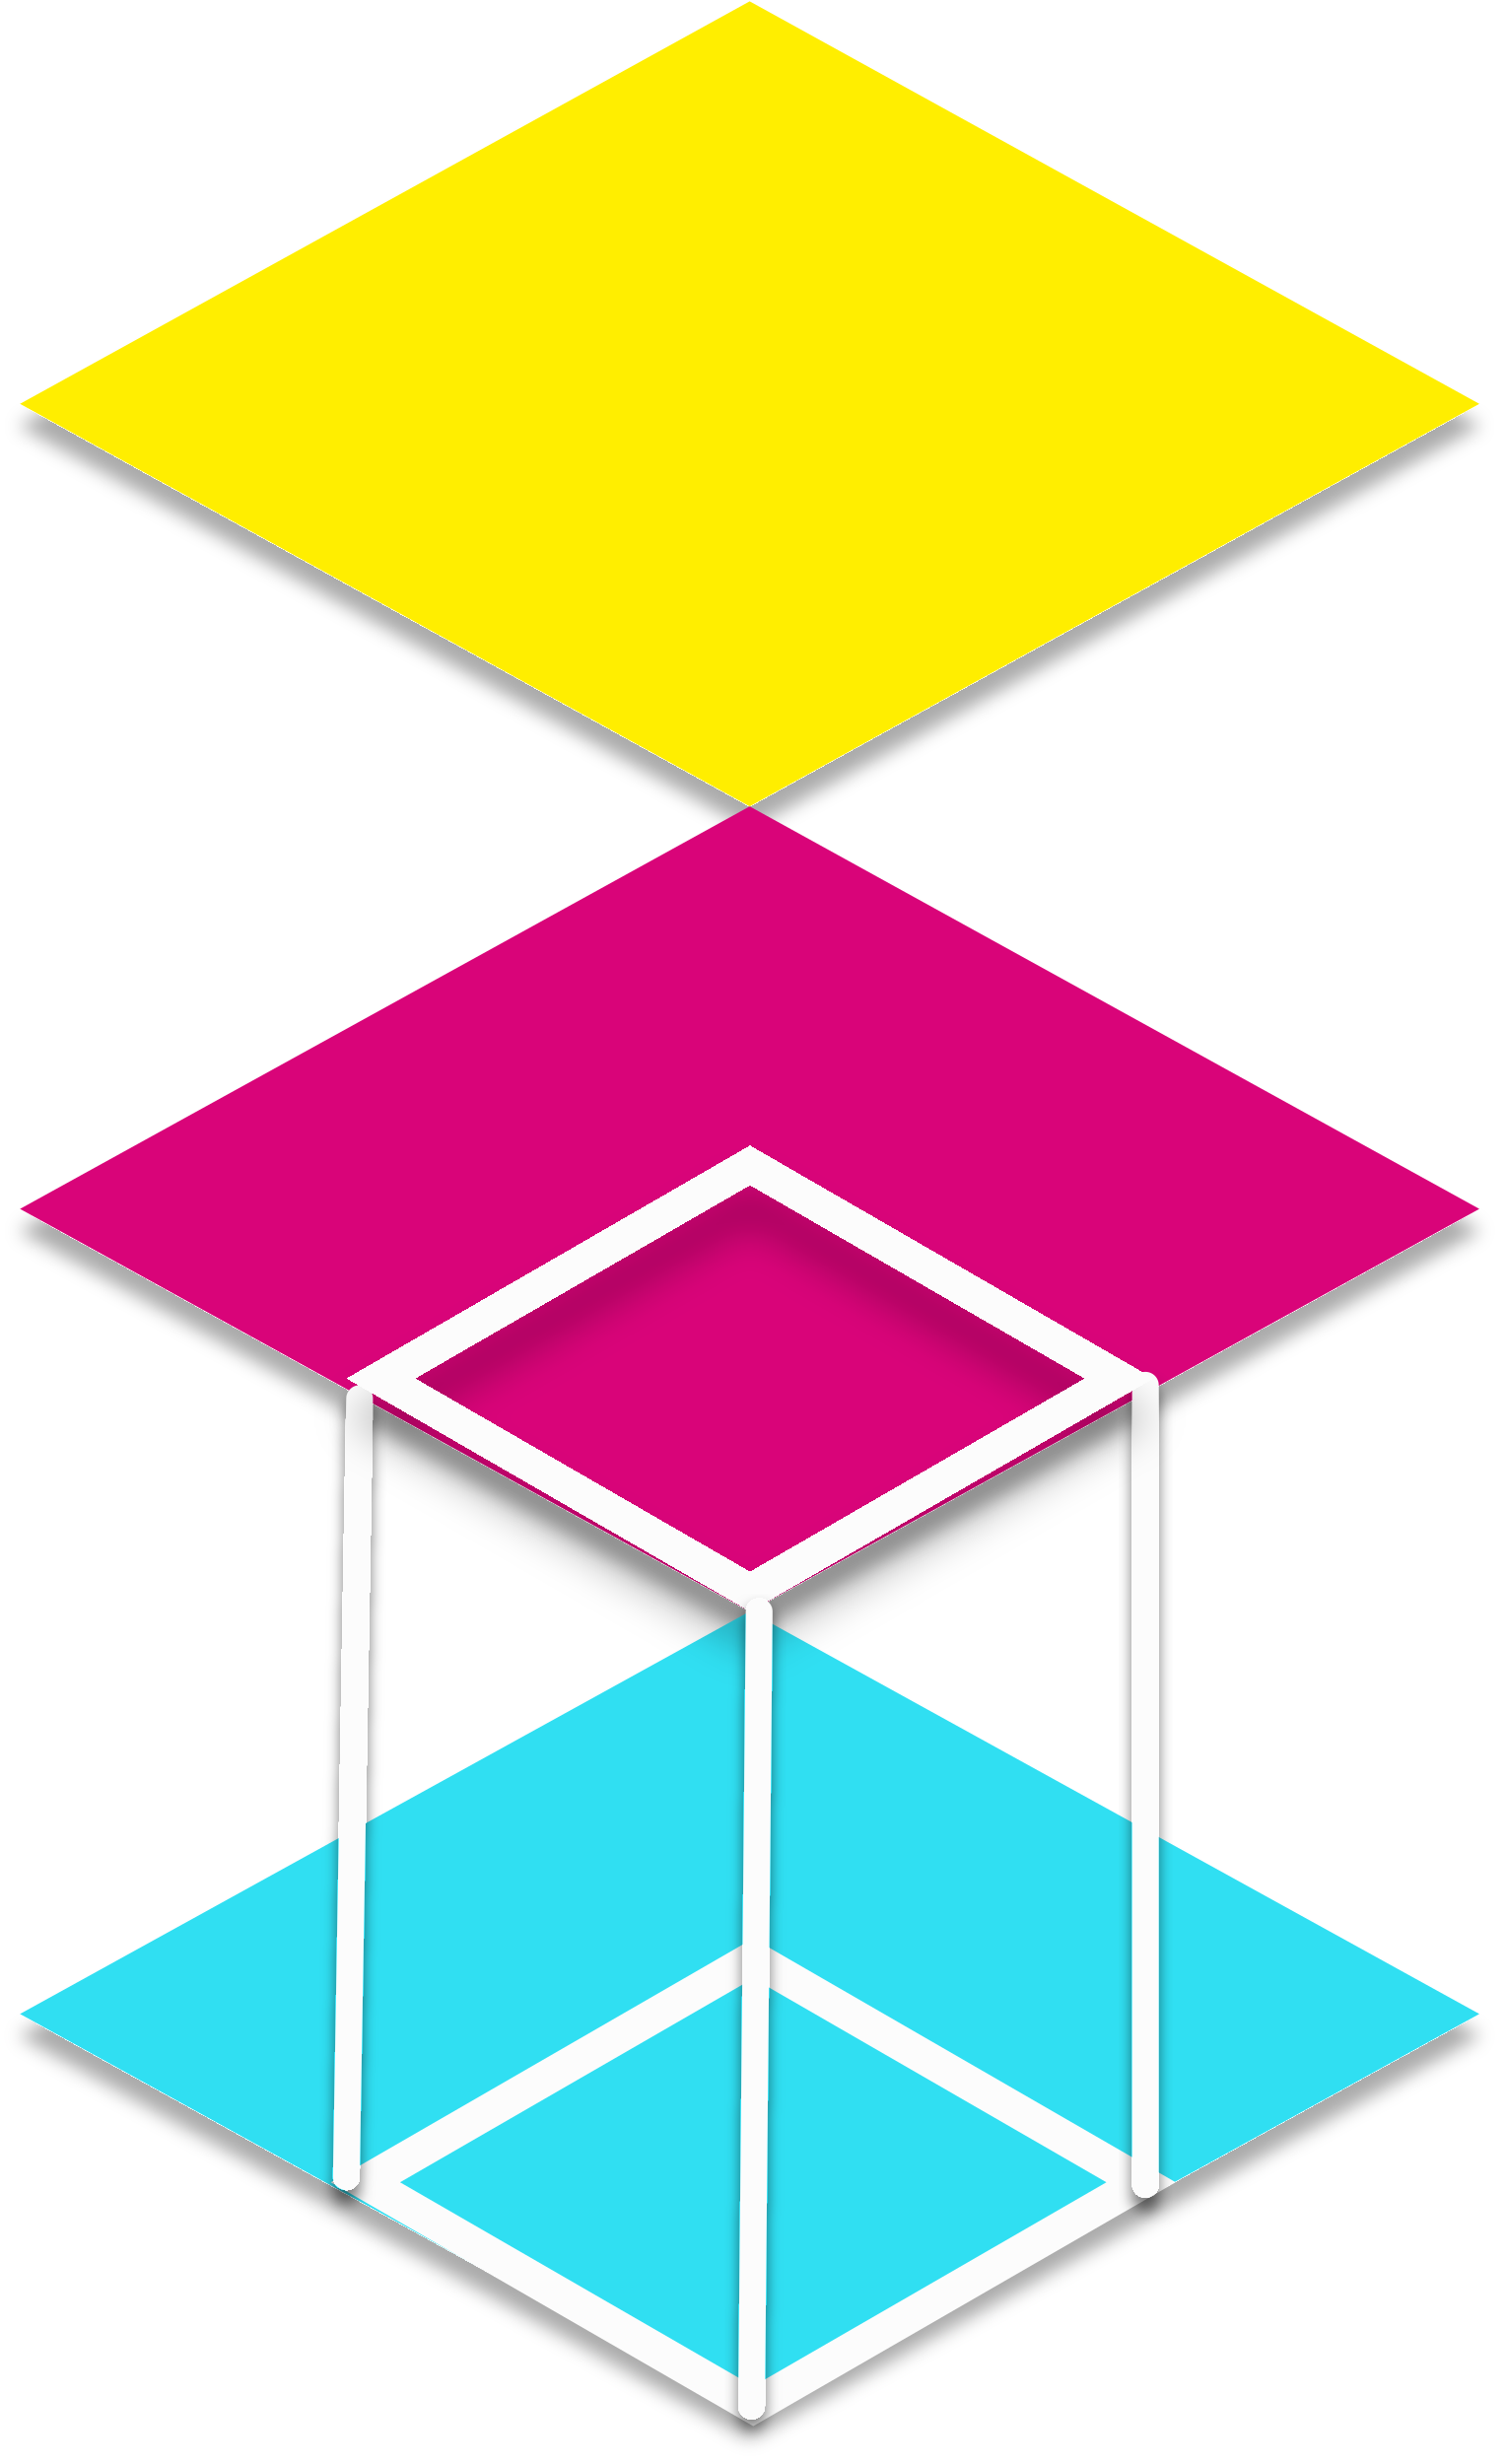
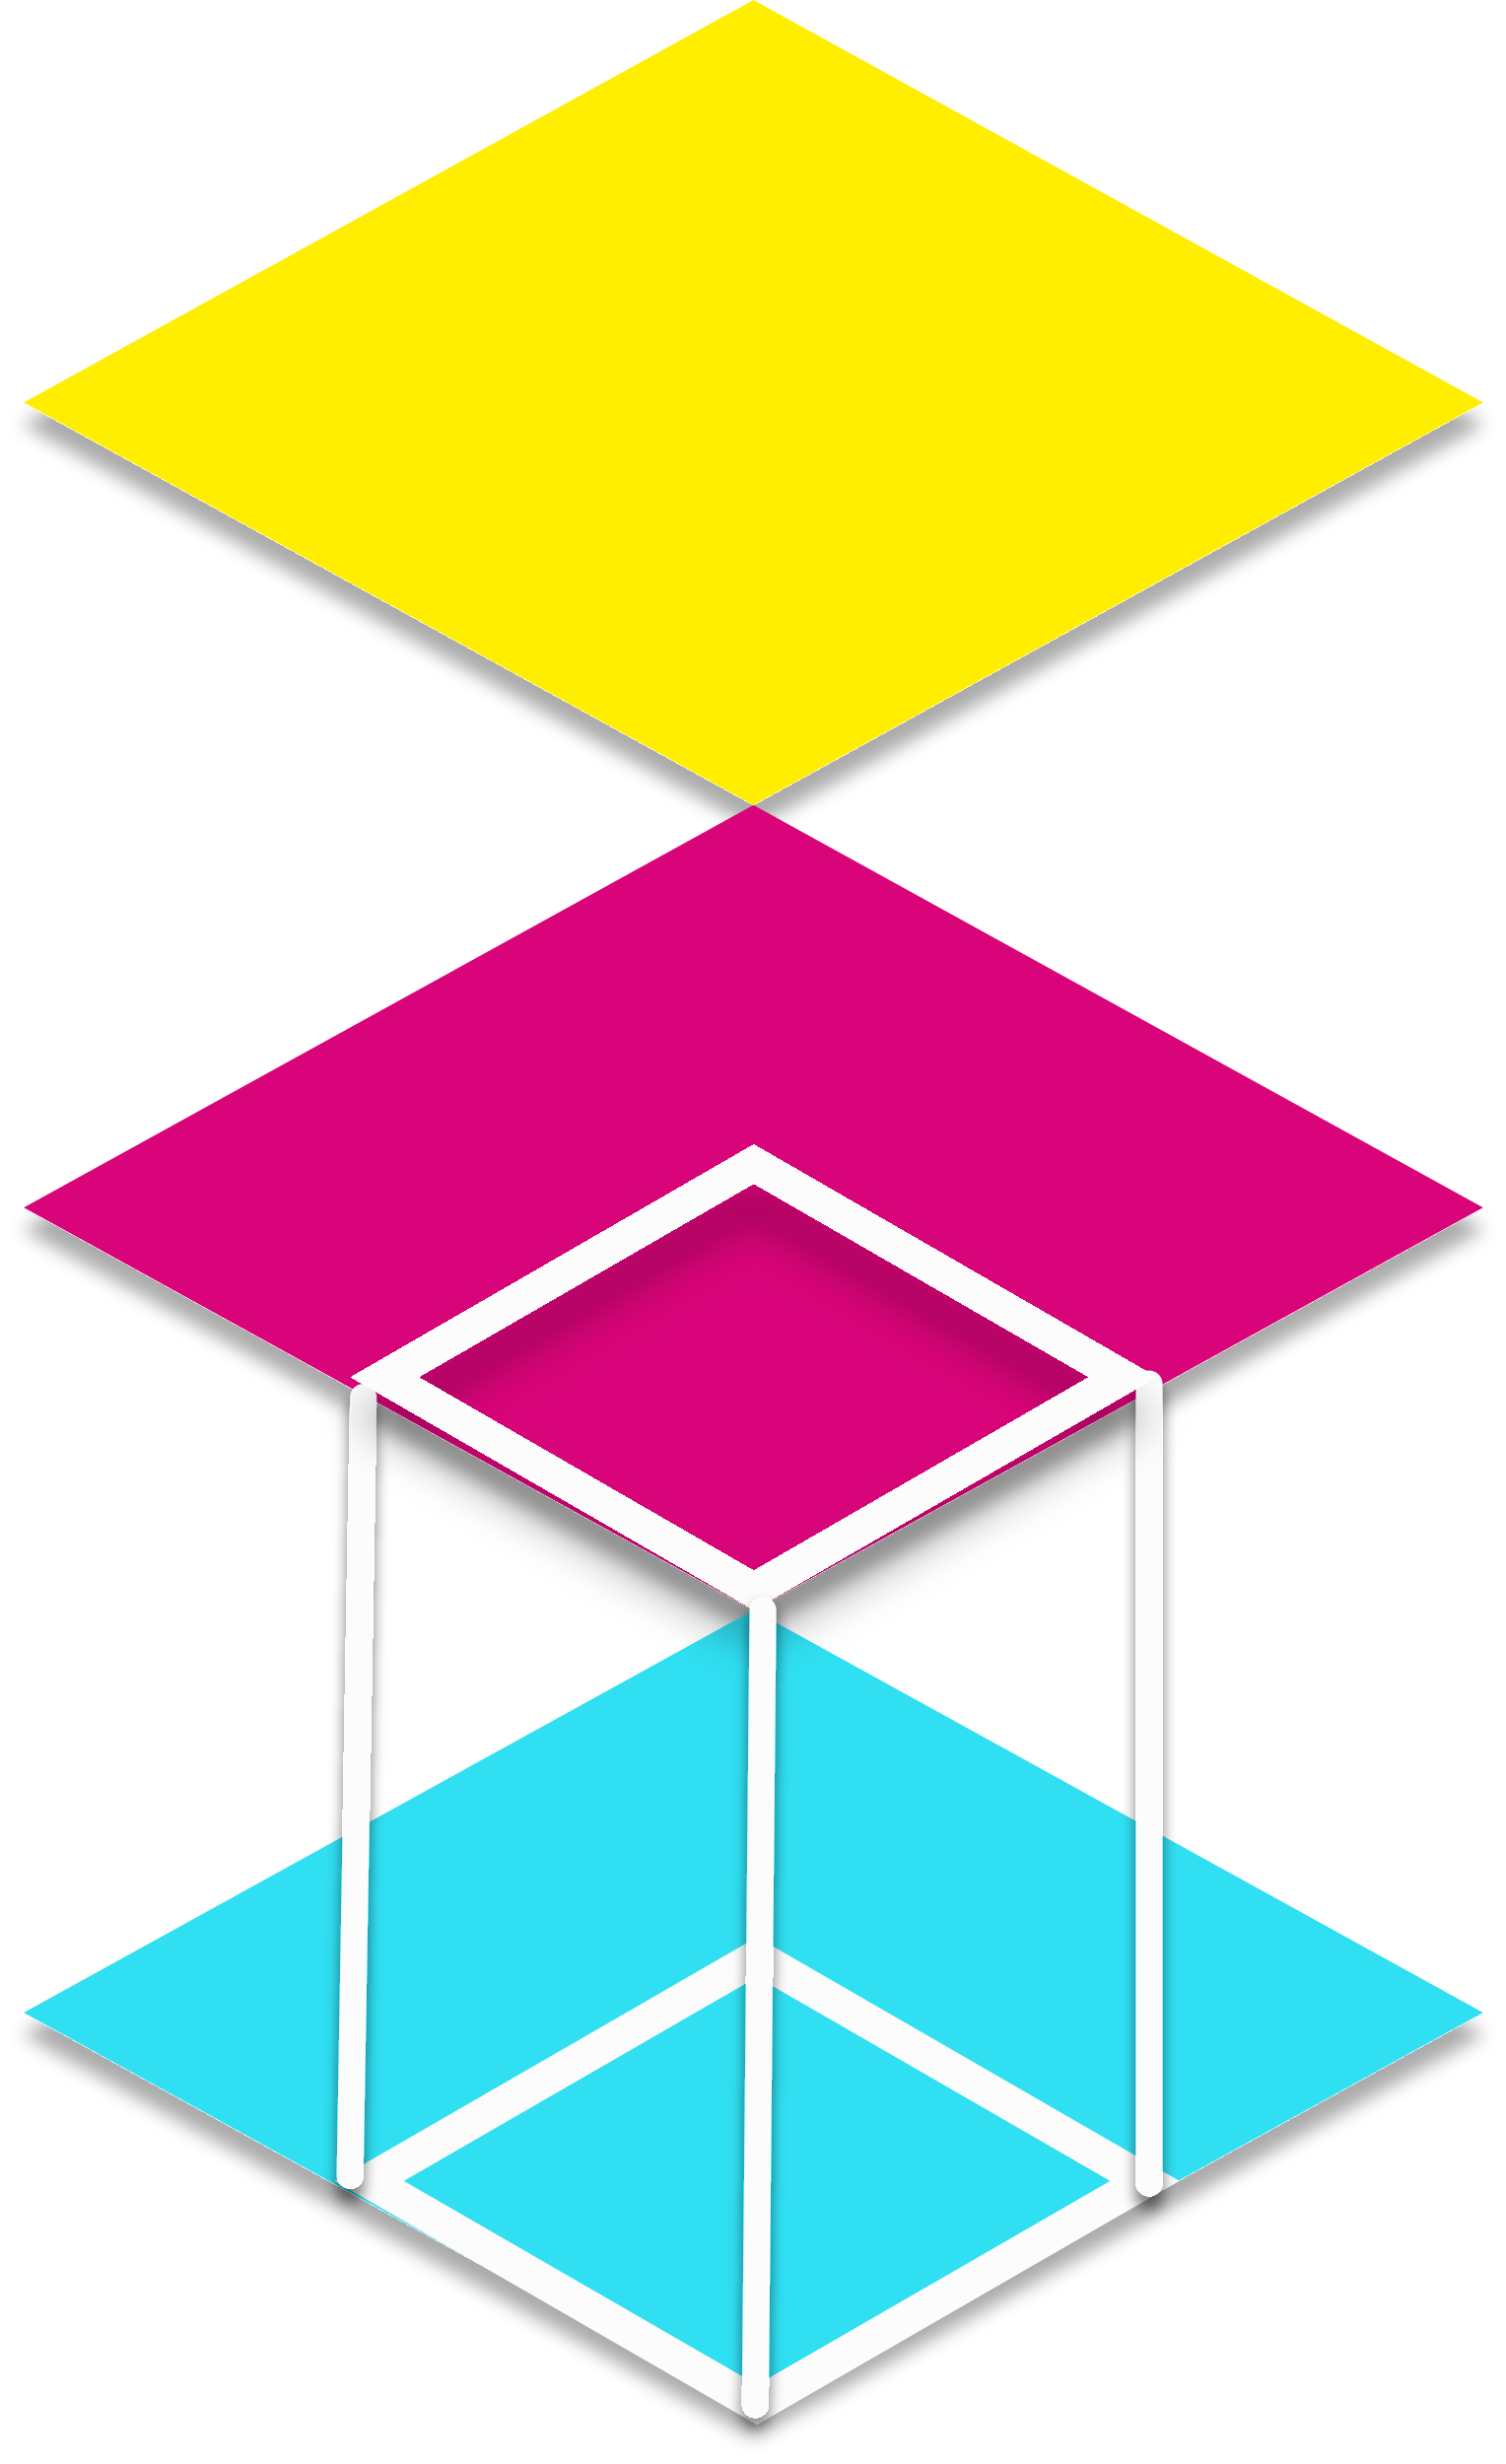
<svg xmlns="http://www.w3.org/2000/svg" width="113" height="185" viewBox="0 0 113 185" fill="none">
  <g filter="url(#filter0_d_181_36)">
-     <rect width="62.568" height="62.568" transform="matrix(0.875606 0.483027 -0.875606 0.483027 56.2849 0.100098)" fill="#FFEE00" />
+     <rect width="62.568" height="62.568" transform="matrix(0.875606 0.483027 -0.875606 0.483027 56.567 0)" fill="#FFEE00" />
  </g>
  <g filter="url(#filter1_d_181_36)">
-     <rect width="62.568" height="62.568" transform="matrix(0.875606 0.483027 -0.875606 0.483027 56.2849 60.5442)" fill="#D90479" />
+     <rect width="62.568" height="62.568" transform="matrix(0.875606 0.483027 -0.875606 0.483027 56.567 60.4441)" fill="#D90479" />
  </g>
  <g filter="url(#filter2_d_181_36)">
-     <rect width="62.568" height="62.568" transform="matrix(0.875606 0.483027 -0.875606 0.483027 56.2849 120.988)" fill="#30DFF2" />
+     <rect width="62.568" height="62.568" transform="matrix(0.875606 0.483027 -0.875606 0.483027 56.567 120.888)" fill="#30DFF2" />
  </g>
-   <rect width="33.618" height="33.618" transform="matrix(0.866044 0.499968 -0.866044 0.499968 56.5529 147.041)" stroke="#FCFCFC" stroke-width="3" />
+   <rect width="33.618" height="33.618" transform="matrix(0.866044 0.499968 -0.866044 0.499968 56.8351 146.941)" stroke="#FCFCFC" stroke-width="3" />
  <g filter="url(#filter3_d_181_36)">
-     <path d="M26 163.434L27 105" stroke="#FCFCFC" stroke-width="2" stroke-linecap="round" />
+     <path d="M26.282 163.334L27.282 104.9" stroke="#FCFCFC" stroke-width="2" stroke-linecap="round" />
  </g>
  <g filter="url(#filter4_d_181_36)">
-     <path d="M86 164V104" stroke="#FCFCFC" stroke-width="2" stroke-linecap="round" />
+     <path d="M86.282 163.9V103.9" stroke="#FCFCFC" stroke-width="2" stroke-linecap="round" />
  </g>
  <g filter="url(#filter5_d_181_36)">
-     <rect y="1.5" width="32" height="32" transform="matrix(0.866045 0.499967 -0.866045 0.499967 57.6106 86.75)" stroke="#FCFCFC" stroke-width="3" shape-rendering="crispEdges" />
+     <rect y="1.5" width="32" height="32" transform="matrix(0.866045 0.499967 -0.866045 0.499967 57.8927 86.6499)" stroke="#FCFCFC" stroke-width="3" shape-rendering="crispEdges" />
  </g>
  <g filter="url(#filter6_d_181_36)">
-     <path d="M56.426 180.639L57 121" stroke="#FCFCFC" stroke-width="2" stroke-linecap="round" />
+     <path d="M56.708 180.539L57.282 120.9" stroke="#FCFCFC" stroke-width="2" stroke-linecap="round" />
  </g>
  <defs>
-     <filter id="filter0_d_181_36" x="0.182" y="0.1" width="112.205" height="63.409" filterUnits="userSpaceOnUse" color-interpolation-filters="sRGB">
+     <filter id="filter0_d_181_36" x="0.465" y="0" width="112.205" height="63.409" filterUnits="userSpaceOnUse" color-interpolation-filters="sRGB">
      <feFlood flood-opacity="0" result="BackgroundImageFix" />
      <feColorMatrix in="SourceAlpha" type="matrix" values="0 0 0 0 0 0 0 0 0 0 0 0 0 0 0 0 0 0 127 0" result="hardAlpha" />
      <feOffset dy="1.647" />
      <feGaussianBlur stdDeviation="0.659" />
      <feComposite in2="hardAlpha" operator="out" />
      <feColorMatrix type="matrix" values="0 0 0 0 0 0 0 0 0 0 0 0 0 0 0 0 0 0 0.33 0" />
      <feBlend mode="normal" in2="BackgroundImageFix" result="effect1_dropShadow_181_36" />
      <feBlend mode="normal" in="SourceGraphic" in2="effect1_dropShadow_181_36" result="shape" />
    </filter>
-     <filter id="filter1_d_181_36" x="0.182" y="60.544" width="112.205" height="63.409" filterUnits="userSpaceOnUse" color-interpolation-filters="sRGB">
+     <filter id="filter1_d_181_36" x="0.465" y="60.444" width="112.205" height="63.409" filterUnits="userSpaceOnUse" color-interpolation-filters="sRGB">
      <feFlood flood-opacity="0" result="BackgroundImageFix" />
      <feColorMatrix in="SourceAlpha" type="matrix" values="0 0 0 0 0 0 0 0 0 0 0 0 0 0 0 0 0 0 127 0" result="hardAlpha" />
      <feOffset dy="1.647" />
      <feGaussianBlur stdDeviation="0.659" />
      <feComposite in2="hardAlpha" operator="out" />
      <feColorMatrix type="matrix" values="0 0 0 0 0 0 0 0 0 0 0 0 0 0 0 0 0 0 0.33 0" />
      <feBlend mode="normal" in2="BackgroundImageFix" result="effect1_dropShadow_181_36" />
      <feBlend mode="normal" in="SourceGraphic" in2="effect1_dropShadow_181_36" result="shape" />
    </filter>
-     <filter id="filter2_d_181_36" x="0.182" y="120.988" width="112.205" height="63.409" filterUnits="userSpaceOnUse" color-interpolation-filters="sRGB">
+     <filter id="filter2_d_181_36" x="0.465" y="120.888" width="112.205" height="63.409" filterUnits="userSpaceOnUse" color-interpolation-filters="sRGB">
      <feFlood flood-opacity="0" result="BackgroundImageFix" />
      <feColorMatrix in="SourceAlpha" type="matrix" values="0 0 0 0 0 0 0 0 0 0 0 0 0 0 0 0 0 0 127 0" result="hardAlpha" />
      <feOffset dy="1.647" />
      <feGaussianBlur stdDeviation="0.659" />
      <feComposite in2="hardAlpha" operator="out" />
      <feColorMatrix type="matrix" values="0 0 0 0 0 0 0 0 0 0 0 0 0 0 0 0 0 0 0.33 0" />
      <feBlend mode="normal" in2="BackgroundImageFix" result="effect1_dropShadow_181_36" />
      <feBlend mode="normal" in="SourceGraphic" in2="effect1_dropShadow_181_36" result="shape" />
    </filter>
-     <filter id="filter3_d_181_36" x="24.012" y="104" width="4.976" height="62.411" filterUnits="userSpaceOnUse" color-interpolation-filters="sRGB">
+     <filter id="filter3_d_181_36" x="24.294" y="103.9" width="4.976" height="62.411" filterUnits="userSpaceOnUse" color-interpolation-filters="sRGB">
      <feFlood flood-opacity="0" result="BackgroundImageFix" />
      <feColorMatrix in="SourceAlpha" type="matrix" values="0 0 0 0 0 0 0 0 0 0 0 0 0 0 0 0 0 0 127 0" result="hardAlpha" />
      <feOffset dy="0.988" />
      <feGaussianBlur stdDeviation="0.494" />
      <feComposite in2="hardAlpha" operator="out" />
      <feColorMatrix type="matrix" values="0 0 0 0 0 0 0 0 0 0 0 0 0 0 0 0 0 0 0.5 0" />
      <feBlend mode="normal" in2="BackgroundImageFix" result="effect1_dropShadow_181_36" />
      <feBlend mode="normal" in="SourceGraphic" in2="effect1_dropShadow_181_36" result="shape" />
    </filter>
-     <filter id="filter4_d_181_36" x="84.012" y="103" width="3.976" height="63.976" filterUnits="userSpaceOnUse" color-interpolation-filters="sRGB">
+     <filter id="filter4_d_181_36" x="84.294" y="102.9" width="3.976" height="63.976" filterUnits="userSpaceOnUse" color-interpolation-filters="sRGB">
      <feFlood flood-opacity="0" result="BackgroundImageFix" />
      <feColorMatrix in="SourceAlpha" type="matrix" values="0 0 0 0 0 0 0 0 0 0 0 0 0 0 0 0 0 0 127 0" result="hardAlpha" />
      <feOffset dy="0.988" />
      <feGaussianBlur stdDeviation="0.494" />
      <feComposite in2="hardAlpha" operator="out" />
      <feColorMatrix type="matrix" values="0 0 0 0 0 0 0 0 0 0 0 0 0 0 0 0 0 0 0.5 0" />
      <feBlend mode="normal" in2="BackgroundImageFix" result="effect1_dropShadow_181_36" />
      <feBlend mode="normal" in="SourceGraphic" in2="effect1_dropShadow_181_36" result="shape" />
    </filter>
-     <filter id="filter5_d_181_36" x="23.051" y="86" width="66.52" height="40.895" filterUnits="userSpaceOnUse" color-interpolation-filters="sRGB">
+     <filter id="filter5_d_181_36" x="23.334" y="85.9" width="66.52" height="40.895" filterUnits="userSpaceOnUse" color-interpolation-filters="sRGB">
      <feFlood flood-opacity="0" result="BackgroundImageFix" />
      <feColorMatrix in="SourceAlpha" type="matrix" values="0 0 0 0 0 0 0 0 0 0 0 0 0 0 0 0 0 0 127 0" result="hardAlpha" />
      <feOffset dy="2.949" />
      <feGaussianBlur stdDeviation="1.474" />
      <feComposite in2="hardAlpha" operator="out" />
      <feColorMatrix type="matrix" values="0 0 0 0 0 0 0 0 0 0 0 0 0 0 0 0 0 0 0.25 0" />
      <feBlend mode="normal" in2="BackgroundImageFix" result="effect1_dropShadow_181_36" />
      <feBlend mode="normal" in="SourceGraphic" in2="effect1_dropShadow_181_36" result="shape" />
    </filter>
-     <filter id="filter6_d_181_36" x="54.438" y="119.671" width="4.551" height="63.616" filterUnits="userSpaceOnUse" color-interpolation-filters="sRGB">
+     <filter id="filter6_d_181_36" x="54.72" y="119.571" width="4.551" height="63.616" filterUnits="userSpaceOnUse" color-interpolation-filters="sRGB">
      <feFlood flood-opacity="0" result="BackgroundImageFix" />
      <feColorMatrix in="SourceAlpha" type="matrix" values="0 0 0 0 0 0 0 0 0 0 0 0 0 0 0 0 0 0 127 0" result="hardAlpha" />
      <feOffset dy="0.659" />
      <feGaussianBlur stdDeviation="0.494" />
      <feComposite in2="hardAlpha" operator="out" />
      <feColorMatrix type="matrix" values="0 0 0 0 0 0 0 0 0 0 0 0 0 0 0 0 0 0 0.5 0" />
      <feBlend mode="normal" in2="BackgroundImageFix" result="effect1_dropShadow_181_36" />
      <feBlend mode="normal" in="SourceGraphic" in2="effect1_dropShadow_181_36" result="shape" />
    </filter>
  </defs>
</svg>
